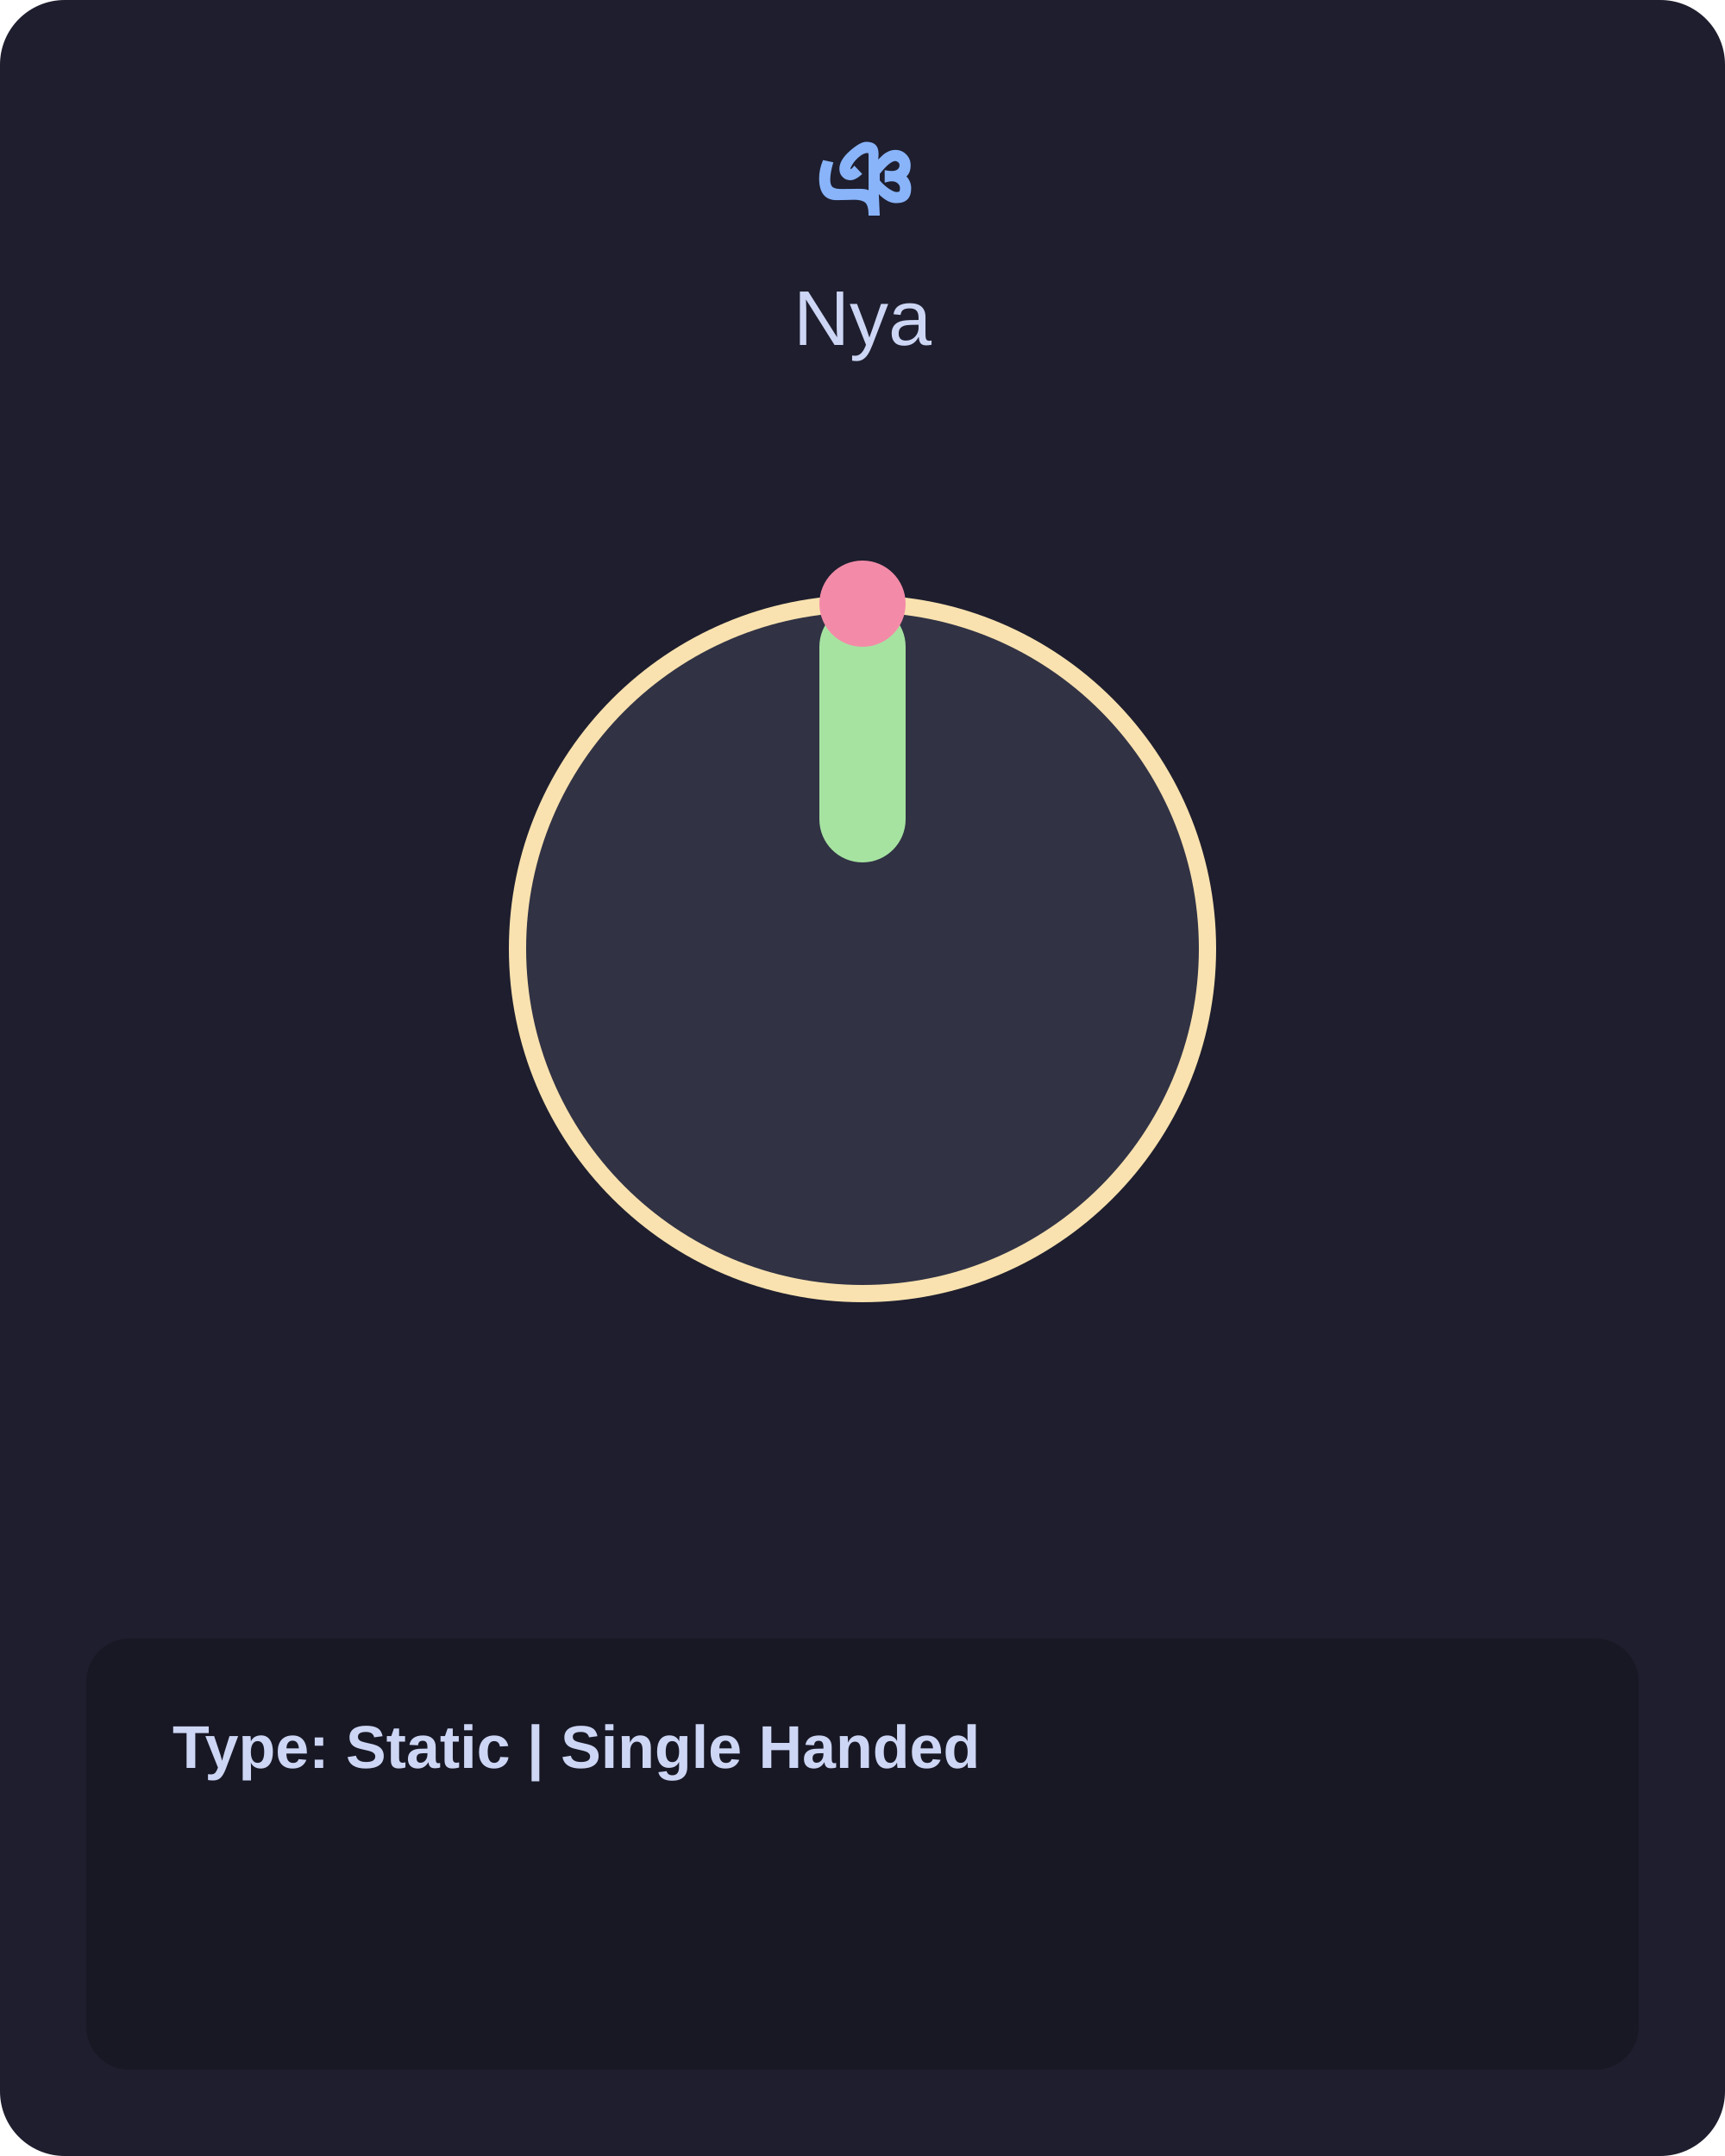
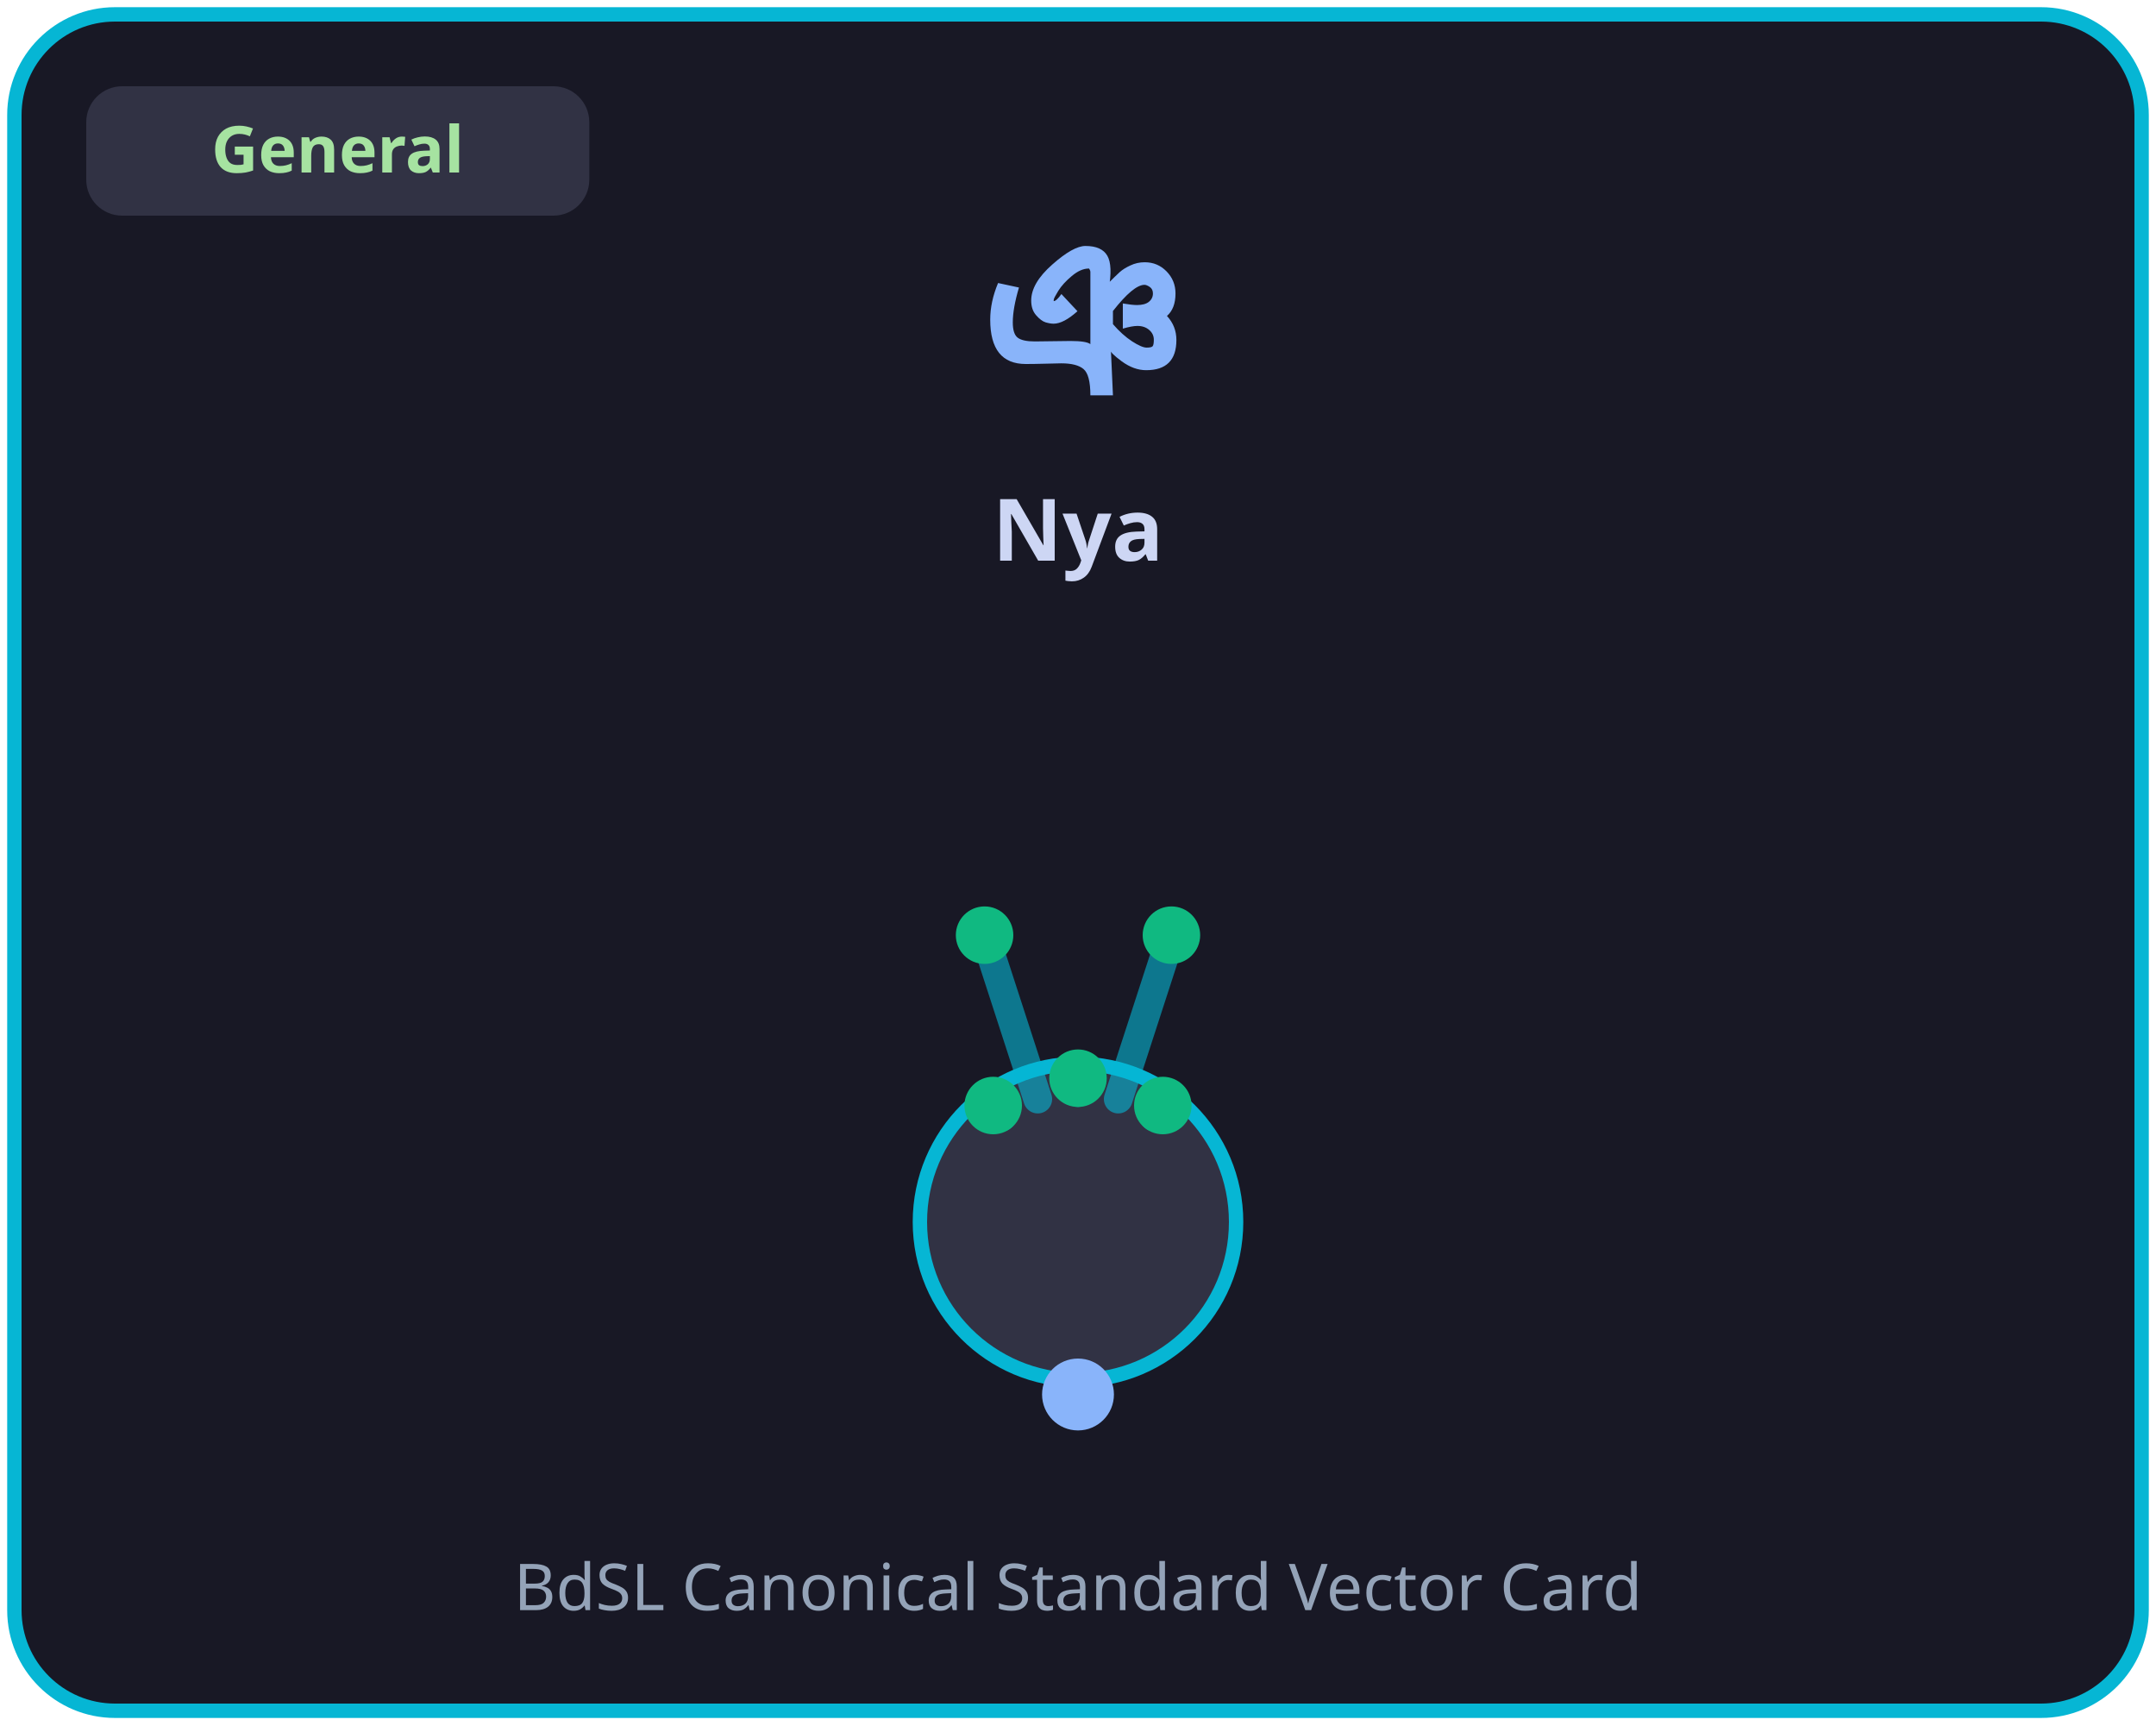
- <svg xmlns="http://www.w3.org/2000/svg" width="400" height="500">
-   <rect width="100%" height="100%" rx="15" fill="#1E1E2E" />
-   <text x="200" y="50" font-family="Arial, sans-serif" font-size="28" font-weight="bold" fill="#89B4FA" text-anchor="middle">ঞ</text>
-   <text x="200" y="80" font-family="Arial, sans-serif" font-size="18" fill="#CDD6F4" text-anchor="middle">Nya</text>
-   <circle cx="200" cy="220" r="80" fill="#313244" stroke="#F9E2AF" stroke-width="4" />
-   <rect x="190" y="140" width="20" height="60" rx="10" fill="#A6E3A1" />
-   <circle cx="200" cy="140" r="10" fill="#F38BA8" />
-   <rect x="20" y="380" width="360" height="100" rx="10" fill="#181825" />
-   <text x="40" y="410" font-family="Arial, sans-serif" font-size="14" fill="#CDD6F4" font-weight="bold">Type: Static | Single Handed</text>
-   <text x="40" y="440" font-family="Arial, sans-serif" font-size="12" fill="#A6ADC8">
-         
-     </text>
-   <text x="40" y="460" font-family="Arial, sans-serif" font-size="12" fill="#A6ADC8">
-         
-     </text>
+ <svg xmlns="http://www.w3.org/2000/svg" viewBox="0 0 300 240" width="300" height="240">
+   <rect width="296" height="236" x="2" y="2" rx="14" fill="#181825" stroke="#06B6D4" stroke-width="2" />
+   <rect x="12" y="12" width="70" height="18" rx="5" fill="#313244" />
+   <text x="47" y="24" fill="#A6E3A1" font-family="Segoe UI, sans-serif" font-size="9" font-weight="bold" text-anchor="middle">General</text>
+   <text x="150" y="55" fill="#89B4FA" font-family="SolaimanLipi, Arial, sans-serif" font-size="34" font-weight="bold" text-anchor="middle">ঞ</text>
+   <text x="150" y="78" fill="#CDD6F4" font-family="Segoe UI, sans-serif" font-size="12" font-weight="bold" text-anchor="middle">Nya</text>
+   <g transform="translate(0, 10)">
+     <circle cx="150" cy="160" r="22" fill="#313244" stroke="#06B6D4" stroke-width="2" />
+     <circle cx="150" cy="184" r="5" fill="#89B4FA" />
+     <line x1="139.4" y1="145.4" x2="138.2" y2="143.8" stroke="rgba(6, 182, 212, 0.6)" stroke-width="4" stroke-linecap="round" />
+     <circle cx="138.2" cy="143.8" r="4" fill="#10B981" />
+     <line x1="144.4" y1="142.9" x2="137.0" y2="120.1" stroke="rgba(6, 182, 212, 0.6)" stroke-width="4" stroke-linecap="round" />
+     <circle cx="137.0" cy="120.1" r="4" fill="#10B981" />
+     <line x1="150.0" y1="142.0" x2="150.0" y2="140.0" stroke="rgba(6, 182, 212, 0.6)" stroke-width="4" stroke-linecap="round" />
+     <circle cx="150.0" cy="140.0" r="4" fill="#10B981" />
+     <line x1="155.6" y1="142.9" x2="163.0" y2="120.1" stroke="rgba(6, 182, 212, 0.6)" stroke-width="4" stroke-linecap="round" />
+     <circle cx="163.0" cy="120.1" r="4" fill="#10B981" />
+     <line x1="160.6" y1="145.4" x2="161.8" y2="143.8" stroke="rgba(6, 182, 212, 0.6)" stroke-width="4" stroke-linecap="round" />
+     <circle cx="161.8" cy="143.8" r="4" fill="#10B981" />
+   </g>
+   <text x="150" y="224" fill="#94A3B8" font-family="Segoe UI, sans-serif" font-size="9" text-anchor="middle">BdSL Canonical Standard Vector Card</text>
</svg>
